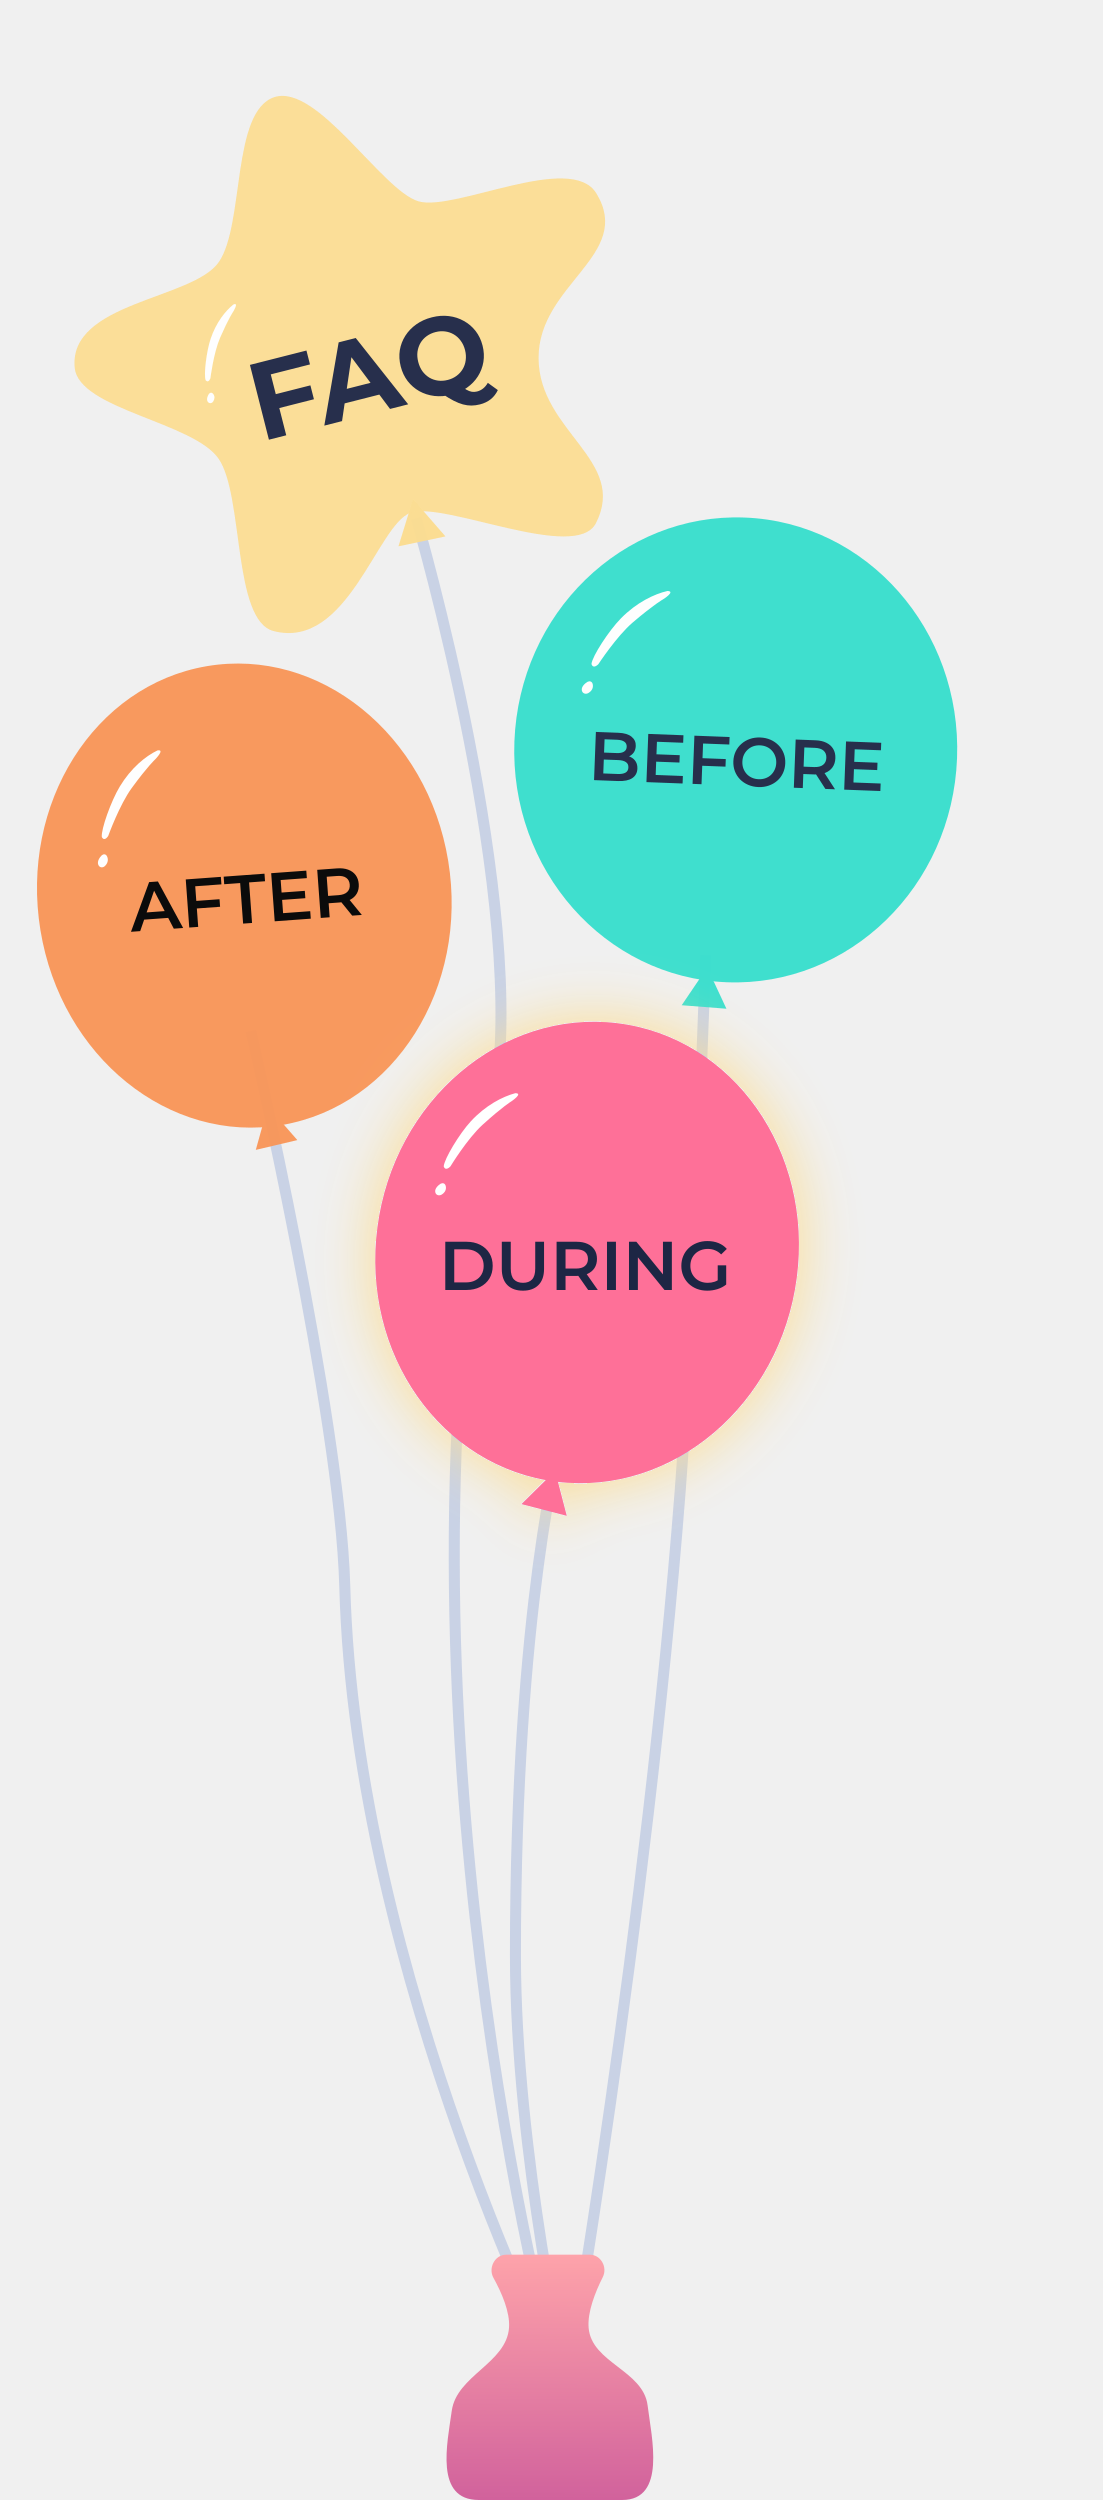
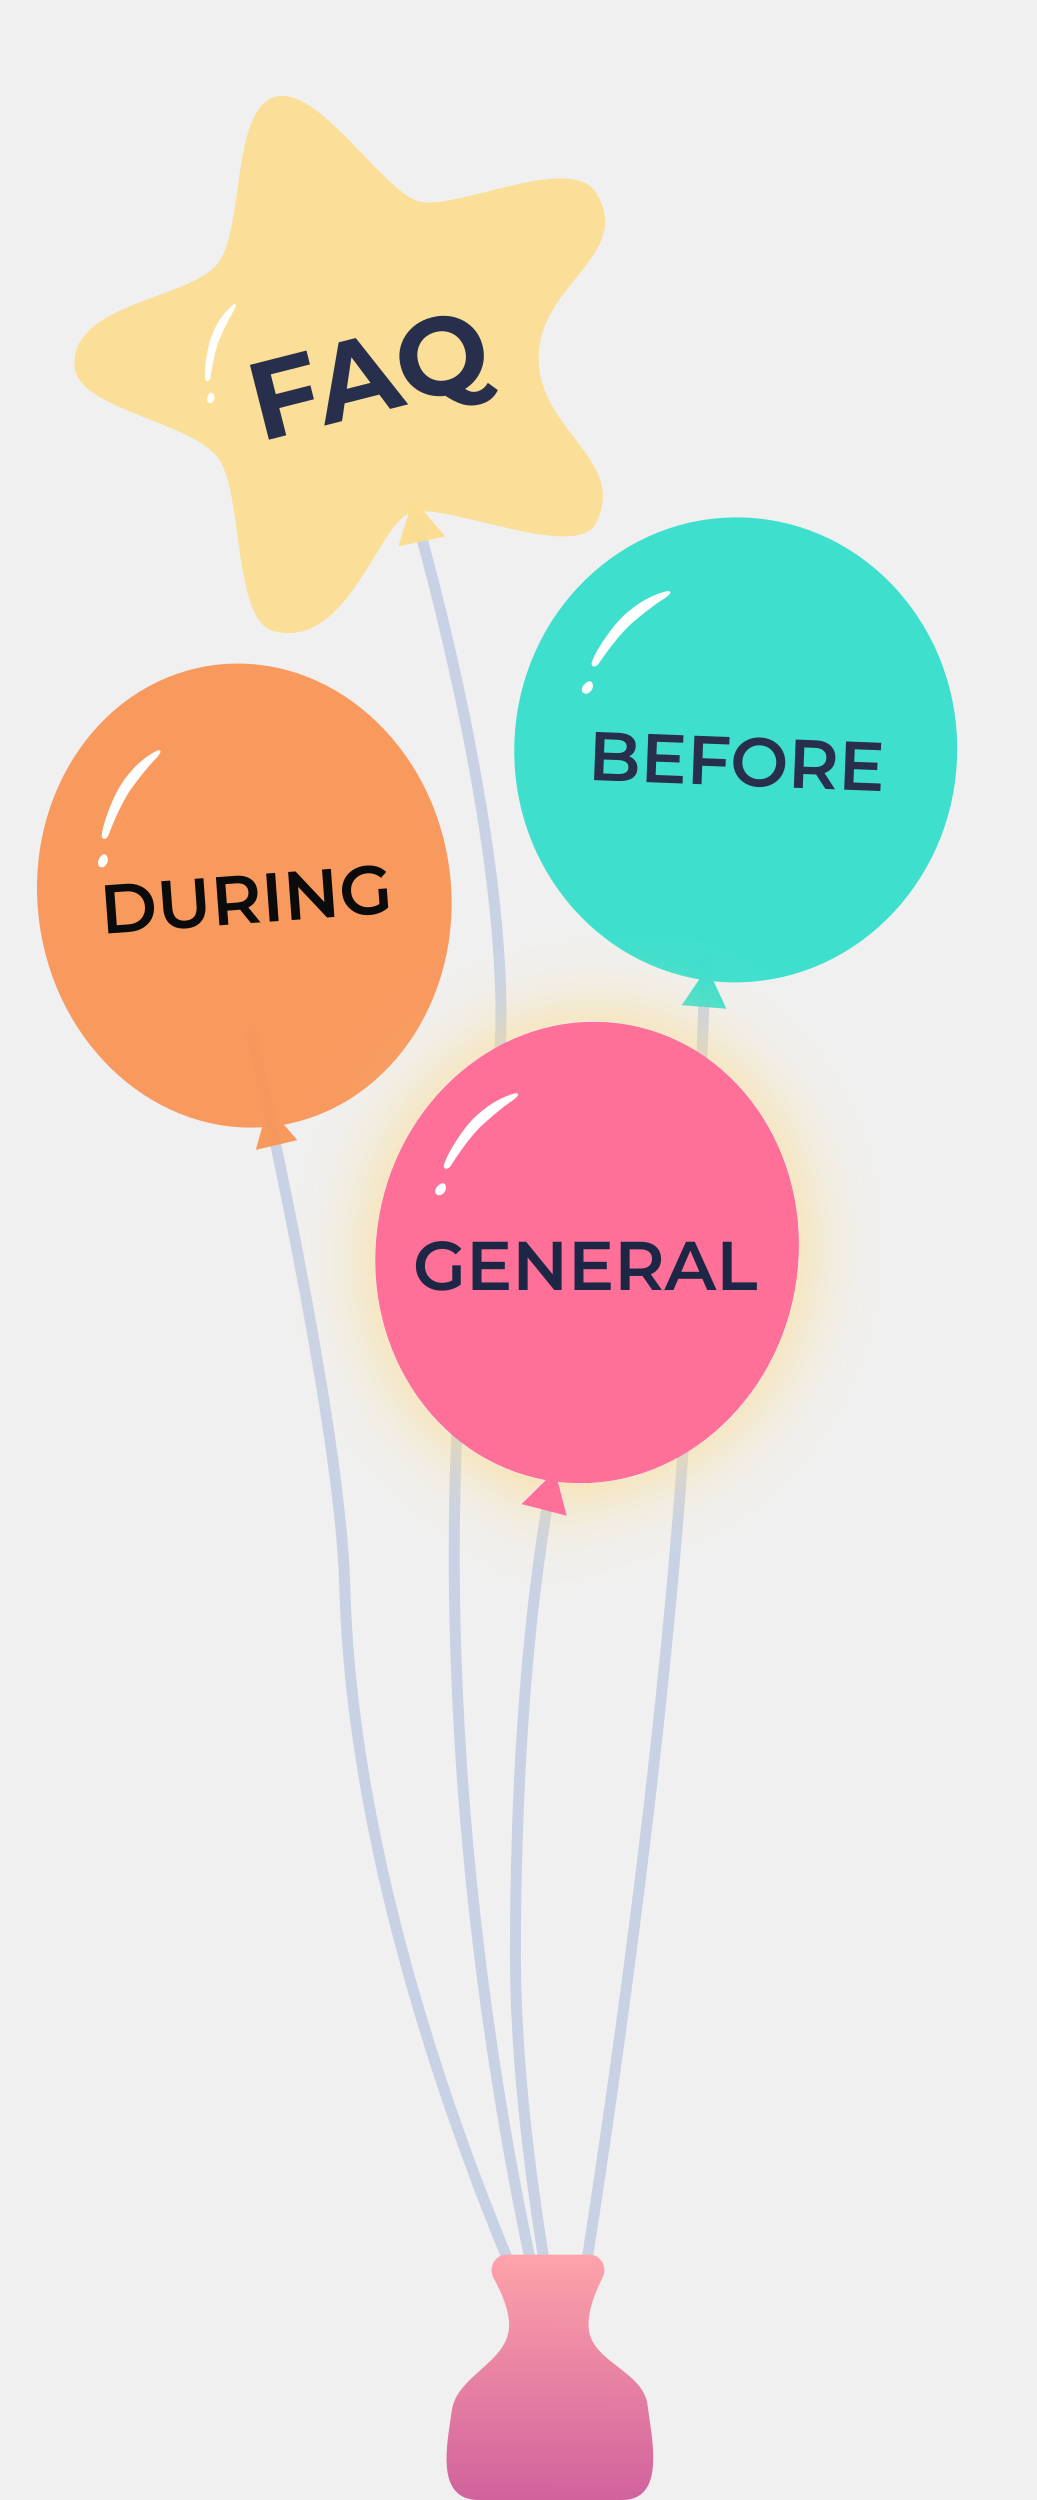
- <svg xmlns="http://www.w3.org/2000/svg" width="400" height="907" viewBox="0 0 400 907" fill="none">
+ <svg xmlns="http://www.w3.org/2000/svg" width="376" height="907" viewBox="0 0 376 907" fill="none">
  <path d="M203.5 522.002C203.5 522.002 187 583.123 187 709.223C187 781.212 206 866.002 206 866.002" stroke="#C9D2E5" stroke-width="4" />
  <path d="M91 374.003C91 374.003 123.466 514.148 125.081 575.406C128.817 717.148 205.788 867.522 205.788 867.522" stroke="#C9D2E5" stroke-width="4" />
-   <path d="M256 346.503C256 346.503 251.338 481.979 246.77 540.921C234.602 697.903 205.44 866.308 205.44 866.308" stroke="#C9D2E5" stroke-width="4" />
+   <path d="M256 346.503C256 346.503 251.339 481.979 246.77 540.921C234.602 697.903 205.44 866.308 205.44 866.308" stroke="#C9D2E5" stroke-width="4" />
  <path d="M151 188C151 188 192.529 330.145 179.081 401.065C137.081 622.558 201.081 857.08 201.081 857.08" stroke="#C9D2E5" stroke-width="4" />
  <g opacity="0.95">
    <path d="M97.186 401.408L107.884 413.629L92.8 417.177L97.186 401.408Z" fill="#F99557" />
-     <ellipse rx="75.03" ry="84.338" transform="matrix(0.985818 -0.167815 0.161617 0.986853 88.6407 324.921)" fill="#F99557" />
-     <path d="M47.519 338.058L54.098 320.031L57.29 319.798L66.444 336.676L63.053 336.923L55.147 321.684L56.443 321.589L50.86 337.814L47.519 338.058ZM50.84 333.755L51.526 331.148L60.951 330.459L62.01 332.939L50.84 333.755ZM70.942 326.872L79.644 326.236L79.844 328.979L71.142 329.614L70.942 326.872ZM71.905 336.277L68.663 336.513L67.388 319.06L80.13 318.129L80.328 320.847L70.828 321.541L71.905 336.277ZM88.201 335.086L87.127 320.375L81.342 320.798L81.142 318.055L95.953 316.973L96.153 319.716L90.368 320.139L91.443 334.849L88.201 335.086ZM101.907 323.833L110.584 323.199L110.779 325.867L102.102 326.501L101.907 323.833ZM102.703 331.295L112.552 330.575L112.75 333.293L99.66 334.249L98.385 316.796L111.126 315.865L111.325 318.583L101.825 319.277L102.703 331.295ZM116.364 333.029L115.089 315.576L122.269 315.051C123.815 314.938 125.155 315.091 126.289 315.509C127.439 315.927 128.347 316.579 129.013 317.466C129.68 318.353 130.06 319.437 130.153 320.717C130.247 321.997 130.028 323.124 129.498 324.098C128.966 325.056 128.162 325.825 127.084 326.405C126.023 326.968 124.719 327.305 123.173 327.418L117.787 327.811L119.126 326.235L119.605 332.792L116.364 333.029ZM127.783 332.195L122.907 326.184L126.373 325.931L131.274 331.94L127.783 332.195ZM119.151 326.584L117.592 325.144L122.828 324.761C124.258 324.657 125.308 324.271 125.977 323.604C126.664 322.935 126.967 322.052 126.887 320.955C126.806 319.842 126.377 319.012 125.602 318.467C124.844 317.921 123.75 317.7 122.32 317.805L117.084 318.187L118.414 316.486L119.151 326.584Z" fill="black" />
-     <path d="M47.809 285.875C43.356 291.959 39.276 303.244 39.276 303.244C39.276 303.244 37.936 305.561 36.937 303.666C36.618 300.895 40.296 290.604 43.457 285.363C47.578 278.529 52.89 274.294 57.12 272.258C60.044 271.73 56.281 275.523 56.281 275.523C56.281 275.523 53.688 277.844 47.809 285.875Z" fill="white" />
-     <path d="M38.934 310.916C39.395 312.13 38.986 313.343 38.02 314.236C37.355 314.862 36.105 314.923 35.644 313.708C35.182 312.494 36.133 311.062 36.95 310.274C37.564 309.794 38.473 309.701 38.934 310.916Z" fill="white" />
+     <ellipse cx="75.03" cy="84.338" rx="75.03" ry="84.338" transform="matrix(0.985818 -0.167815 0.161617 0.986853 1.04443 254.282)" fill="#F99557" />
+     <path d="M39.335 338.656L38.06 321.202L45.69 320.645C47.585 320.507 49.274 320.751 50.757 321.378C52.24 322.005 53.427 322.937 54.32 324.176C55.212 325.414 55.723 326.914 55.852 328.676C55.979 330.421 55.692 331.98 54.99 333.351C54.287 334.706 53.247 335.801 51.871 336.637C50.495 337.473 48.86 337.96 46.965 338.098L39.335 338.656ZM42.376 335.676L46.615 335.367C47.928 335.271 49.04 334.939 49.951 334.371C50.879 333.802 51.568 333.05 52.017 332.114C52.483 331.178 52.673 330.111 52.586 328.915C52.497 327.701 52.154 326.673 51.558 325.831C50.977 324.971 50.187 324.327 49.186 323.899C48.202 323.469 47.054 323.303 45.74 323.399L41.502 323.708L42.376 335.676ZM67.458 336.852C65.064 337.027 63.137 336.491 61.675 335.244C60.23 333.996 59.415 332.1 59.229 329.557L58.51 319.709L61.751 319.472L62.462 329.196C62.593 330.991 63.07 332.268 63.895 333.027C64.735 333.784 65.862 334.111 67.275 334.008C68.688 333.905 69.747 333.418 70.452 332.548C71.157 331.677 71.444 330.344 71.313 328.549L70.603 318.825L73.794 318.592L74.514 328.441C74.699 330.984 74.16 332.979 72.895 334.425C71.647 335.869 69.835 336.679 67.458 336.852ZM79.609 335.714L78.334 318.26L85.514 317.736C87.06 317.623 88.4 317.776 89.534 318.194C90.684 318.612 91.592 319.264 92.258 320.151C92.925 321.038 93.305 322.122 93.398 323.402C93.492 324.682 93.273 325.809 92.743 326.783C92.211 327.741 91.407 328.51 90.329 329.09C89.268 329.652 87.964 329.99 86.418 330.103L81.032 330.496L82.371 328.92L82.85 335.477L79.609 335.714ZM91.028 334.88L86.152 328.869L89.618 328.616L94.519 334.625L91.028 334.88ZM82.397 329.269L80.837 327.828L86.073 327.446C87.503 327.342 88.553 326.956 89.222 326.288C89.909 325.62 90.212 324.737 90.132 323.64C90.051 322.526 89.622 321.697 88.847 321.152C88.089 320.606 86.995 320.385 85.565 320.49L80.329 320.872L81.659 319.171L82.397 329.269ZM97.846 334.382L96.571 316.928L99.813 316.691L101.088 334.145L97.846 334.382ZM105.808 333.8L104.533 316.347L107.201 316.152L119.129 328.791L117.807 328.888L116.826 315.449L120.042 315.214L121.317 332.667L118.649 332.862L106.722 320.222L108.043 320.126L109.025 333.565L105.808 333.8ZM134.165 331.979C132.802 332.079 131.531 331.955 130.353 331.606C129.19 331.24 128.155 330.689 127.249 329.953C126.342 329.2 125.616 328.292 125.07 327.229C124.525 326.166 124.204 324.986 124.11 323.69C124.015 322.393 124.16 321.18 124.546 320.048C124.931 318.917 125.518 317.922 126.308 317.062C127.113 316.185 128.073 315.488 129.188 314.972C130.302 314.439 131.541 314.123 132.904 314.024C134.383 313.915 135.731 314.059 136.946 314.455C138.178 314.85 139.235 315.483 140.118 316.354L138.219 318.498C137.488 317.866 136.711 317.422 135.891 317.164C135.085 316.889 134.209 316.786 133.261 316.855C132.347 316.922 131.51 317.133 130.751 317.49C129.991 317.846 129.349 318.319 128.824 318.909C128.299 319.499 127.906 320.179 127.644 320.95C127.4 321.72 127.31 322.554 127.376 323.451C127.44 324.332 127.649 325.136 128.003 325.862C128.374 326.587 128.862 327.211 129.469 327.735C130.074 328.243 130.77 328.618 131.556 328.861C132.343 329.105 133.201 329.192 134.132 329.124C134.997 329.061 135.818 328.867 136.596 328.543C137.39 328.201 138.129 327.679 138.813 326.977L140.835 329.261C139.974 330.059 138.951 330.694 137.766 331.165C136.595 331.618 135.395 331.89 134.165 331.979ZM137.737 329.061L137.26 322.529L140.327 322.305L140.835 329.261L137.737 329.061Z" fill="black" />
+     <path d="M47.81 285.875C43.356 291.959 39.276 303.244 39.276 303.244C39.276 303.244 37.936 305.561 36.937 303.666C36.618 300.895 40.297 290.604 43.457 285.363C47.578 278.529 52.89 274.294 57.121 272.258C60.045 271.73 56.281 275.523 56.281 275.523C56.281 275.523 53.688 277.844 47.81 285.875Z" fill="white" />
+     <path d="M38.934 310.916C39.396 312.13 38.986 313.343 38.02 314.236C37.355 314.862 36.105 314.923 35.644 313.708C35.182 312.494 36.133 311.062 36.95 310.274C37.564 309.794 38.473 309.701 38.934 310.916Z" fill="white" />
  </g>
  <g opacity="0.95">
    <path d="M256.576 351.023L263.55 365.969L247.316 364.699L256.576 351.023Z" fill="#37DECD" />
    <ellipse cx="266.921" cy="272.064" rx="80.354" ry="84.362" transform="rotate(2.17966 266.921 272.064)" fill="#37DECD" />
-     <path d="M215.522 283.03L216.188 265.542L224.382 265.854C226.48 265.934 228.063 266.411 229.131 267.286C230.199 268.144 230.707 269.264 230.654 270.646C230.619 271.579 230.372 272.37 229.913 273.02C229.456 273.653 228.853 274.139 228.107 274.477C227.377 274.8 226.588 274.945 225.738 274.912L226.222 274.03C227.205 274.068 228.081 274.284 228.849 274.681C229.619 275.06 230.215 275.6 230.639 276.3C231.079 277 231.28 277.859 231.242 278.875C231.185 280.373 230.566 281.517 229.385 282.306C228.204 283.095 226.481 283.447 224.216 283.361L215.522 283.03ZM218.867 280.605L224.113 280.805C225.329 280.851 226.269 280.687 226.934 280.312C227.599 279.937 227.948 279.308 227.981 278.425C228.014 277.559 227.714 276.914 227.079 276.49C226.446 276.048 225.521 275.805 224.305 275.758L218.809 275.549L218.905 273.026L223.752 273.211C224.884 273.254 225.758 273.087 226.373 272.71C227.004 272.334 227.335 271.746 227.365 270.946C227.396 270.13 227.111 269.511 226.51 269.088C225.926 268.665 225.068 268.432 223.935 268.389L219.338 268.214L218.867 280.605ZM237.914 273.65L246.607 273.98L246.506 276.653L237.812 276.323L237.914 273.65ZM237.878 281.154L247.746 281.529L247.643 284.252L234.527 283.753L235.193 266.266L247.958 266.752L247.855 269.475L238.337 269.112L237.878 281.154ZM254.595 275.06L263.314 275.392L263.209 278.14L254.491 277.808L254.595 275.06ZM254.511 284.514L251.263 284.39L251.929 266.903L264.694 267.389L264.591 270.112L255.073 269.749L254.511 284.514ZM275.159 285.55C273.793 285.498 272.544 285.225 271.412 284.732C270.28 284.238 269.305 283.576 268.486 282.744C267.667 281.895 267.046 280.921 266.62 279.821C266.196 278.704 266.008 277.496 266.058 276.197C266.107 274.898 266.386 273.716 266.893 272.651C267.402 271.57 268.096 270.645 268.975 269.878C269.856 269.094 270.879 268.5 272.045 268.094C273.212 267.688 274.469 267.51 275.818 267.562C277.184 267.614 278.425 267.886 279.54 268.379C280.672 268.872 281.647 269.543 282.466 270.392C283.285 271.223 283.906 272.198 284.331 273.315C284.756 274.415 284.944 275.615 284.894 276.914C284.845 278.213 284.566 279.403 284.058 280.484C283.55 281.566 282.856 282.49 281.976 283.257C281.096 284.024 280.073 284.611 278.907 285.017C277.757 285.423 276.508 285.601 275.159 285.55ZM275.242 282.701C276.125 282.734 276.947 282.616 277.708 282.344C278.468 282.073 279.134 281.673 279.705 281.144C280.276 280.599 280.725 279.966 281.053 279.244C281.398 278.507 281.587 277.688 281.622 276.789C281.656 275.89 281.529 275.068 281.24 274.323C280.969 273.562 280.569 272.896 280.04 272.326C279.512 271.739 278.879 271.281 278.141 270.953C277.403 270.624 276.593 270.443 275.71 270.41C274.827 270.376 274.006 270.495 273.245 270.766C272.5 271.038 271.834 271.446 271.247 271.991C270.676 272.52 270.218 273.153 269.873 273.89C269.546 274.612 269.365 275.422 269.331 276.321C269.297 277.204 269.416 278.026 269.687 278.787C269.975 279.548 270.383 280.223 270.911 280.81C271.44 281.38 272.073 281.83 272.811 282.158C273.549 282.486 274.359 282.667 275.242 282.701ZM288.004 285.788L288.669 268.301L295.864 268.575C297.413 268.634 298.728 268.934 299.808 269.476C300.905 270.018 301.735 270.766 302.299 271.722C302.863 272.677 303.121 273.796 303.072 275.079C303.023 276.361 302.681 277.457 302.046 278.367C301.412 279.26 300.527 279.935 299.392 280.393C298.275 280.834 296.942 281.025 295.393 280.966L289.997 280.761L291.502 279.342L291.252 285.912L288.004 285.788ZM299.446 286.224L295.265 279.71L298.738 279.842L302.943 286.357L299.446 286.224ZM291.488 279.691L290.098 278.087L295.345 278.287C296.777 278.342 297.863 278.074 298.602 277.485C299.359 276.897 299.758 276.053 299.799 274.954C299.842 273.838 299.508 272.967 298.798 272.339C298.105 271.712 297.042 271.372 295.61 271.317L290.364 271.118L291.873 269.574L291.488 279.691ZM309.664 276.38L318.357 276.711L318.255 279.384L309.562 279.053L309.664 276.38ZM309.628 283.884L319.496 284.26L319.392 286.983L306.277 286.484L306.942 268.997L319.708 269.482L319.604 272.205L310.086 271.843L309.628 283.884Z" fill="#1D2644" />
+     <path d="M215.522 283.03L216.188 265.542L224.382 265.854C226.48 265.934 228.063 266.411 229.131 267.286C230.199 268.144 230.707 269.264 230.654 270.646C230.619 271.579 230.372 272.37 229.913 273.02C229.455 273.653 228.853 274.139 228.106 274.477C227.377 274.8 226.588 274.945 225.738 274.912L226.222 274.03C227.205 274.068 228.08 274.284 228.849 274.681C229.619 275.06 230.215 275.6 230.639 276.3C231.079 277 231.28 277.859 231.241 278.875C231.184 280.373 230.565 281.517 229.385 282.306C228.204 283.095 226.481 283.447 224.216 283.361L215.522 283.03ZM218.867 280.605L224.113 280.805C225.329 280.851 226.269 280.687 226.934 280.312C227.598 279.937 227.948 279.308 227.981 278.425C228.014 277.559 227.714 276.914 227.079 276.49C226.446 276.048 225.521 275.805 224.305 275.758L218.809 275.549L218.905 273.026L223.751 273.211C224.884 273.254 225.758 273.087 226.372 272.71C227.004 272.334 227.335 271.746 227.365 270.946C227.396 270.13 227.111 269.511 226.51 269.088C225.926 268.665 225.068 268.432 223.935 268.389L219.338 268.214L218.867 280.605ZM237.914 273.65L246.607 273.98L246.506 276.653L237.812 276.323L237.914 273.65ZM237.878 281.154L247.746 281.529L247.642 284.252L234.527 283.753L235.192 266.266L247.958 266.752L247.855 269.475L238.336 269.112L237.878 281.154ZM254.595 275.06L263.314 275.392L263.209 278.14L254.49 277.808L254.595 275.06ZM254.51 284.514L251.263 284.39L251.928 266.903L264.694 267.389L264.59 270.112L255.072 269.749L254.51 284.514ZM275.159 285.55C273.793 285.498 272.544 285.225 271.412 284.732C270.28 284.238 269.304 283.576 268.486 282.744C267.667 281.895 267.045 280.921 266.62 279.821C266.196 278.704 266.008 277.496 266.058 276.197C266.107 274.898 266.386 273.716 266.893 272.651C267.401 271.57 268.095 270.645 268.975 269.878C269.856 269.094 270.879 268.5 272.045 268.094C273.212 267.688 274.469 267.51 275.818 267.562C277.184 267.614 278.424 267.886 279.54 268.379C280.672 268.872 281.647 269.543 282.465 270.392C283.284 271.223 283.906 272.198 284.331 273.315C284.756 274.415 284.944 275.615 284.894 276.914C284.845 278.213 284.566 279.403 284.058 280.484C283.55 281.566 282.856 282.49 281.976 283.257C281.096 284.024 280.073 284.611 278.907 285.017C277.757 285.423 276.508 285.601 275.159 285.55ZM275.242 282.701C276.125 282.734 276.947 282.616 277.707 282.344C278.468 282.073 279.134 281.673 279.704 281.144C280.276 280.599 280.725 279.966 281.053 279.244C281.398 278.507 281.587 277.688 281.622 276.789C281.656 275.89 281.529 275.068 281.24 274.323C280.969 273.562 280.569 272.896 280.04 272.326C279.512 271.739 278.879 271.281 278.141 270.953C277.403 270.624 276.593 270.443 275.71 270.41C274.827 270.376 274.005 270.495 273.245 270.766C272.5 271.038 271.834 271.446 271.246 271.991C270.676 272.52 270.218 273.153 269.873 273.89C269.546 274.612 269.365 275.422 269.33 276.321C269.297 277.204 269.416 278.026 269.687 278.787C269.975 279.548 270.383 280.223 270.911 280.81C271.44 281.38 272.073 281.83 272.811 282.158C273.549 282.486 274.359 282.667 275.242 282.701ZM288.004 285.788L288.669 268.301L295.864 268.575C297.413 268.634 298.728 268.934 299.808 269.476C300.905 270.018 301.735 270.766 302.299 271.722C302.863 272.677 303.121 273.796 303.072 275.079C303.023 276.361 302.681 277.457 302.046 278.367C301.412 279.26 300.527 279.935 299.392 280.393C298.275 280.834 296.941 281.025 295.393 280.966L289.996 280.761L291.501 279.342L291.251 285.912L288.004 285.788ZM299.445 286.224L295.265 279.71L298.738 279.842L302.943 286.357L299.445 286.224ZM291.488 279.691L290.098 278.087L295.344 278.287C296.777 278.342 297.863 278.074 298.602 277.485C299.358 276.897 299.758 276.053 299.799 274.954C299.842 273.838 299.508 272.967 298.798 272.339C298.105 271.712 297.042 271.372 295.61 271.317L290.363 271.118L291.873 269.574L291.488 279.691ZM309.663 276.38L318.357 276.711L318.255 279.384L309.562 279.053L309.663 276.38ZM309.628 283.884L319.496 284.26L319.392 286.983L306.277 286.484L306.942 268.997L319.708 269.482L319.604 272.205L310.086 271.843L309.628 283.884Z" fill="#1D2644" />
    <path d="M229.626 225.771C223.726 230.787 217.085 240.968 217.085 240.968C217.085 240.968 215.205 242.953 214.587 240.89C214.858 238.114 220.871 228.821 225.257 224.358C230.976 218.539 237.36 215.511 242.154 214.406C245.277 214.502 240.583 217.423 240.583 217.423C240.583 217.423 237.413 219.149 229.626 225.771Z" fill="white" />
-     <path d="M215.074 248.398C215.286 249.682 214.602 250.783 213.414 251.454C212.595 251.926 211.295 251.724 211.083 250.44C210.871 249.156 212.159 247.955 213.171 247.355C213.906 247.015 214.862 247.114 215.074 248.398Z" fill="white" />
+     <path d="M215.074 248.398C215.286 249.682 214.602 250.783 213.415 251.454C212.595 251.926 211.295 251.724 211.083 250.44C210.872 249.156 212.159 247.955 213.171 247.355C213.906 247.015 214.862 247.114 215.074 248.398Z" fill="white" />
  </g>
  <g opacity="0.95">
    <path d="M149.849 181.078L161.612 194.611L144.554 198.21L149.849 181.078Z" fill="#FCDC8F" />
-     <path opacity="0.95" d="M99.475 35.259C115.054 30.048 138.731 69.346 151.896 73.059C165.061 76.772 207.112 55.06 216.341 70.122C230.088 92.56 195.181 103.079 195.396 130.059C195.608 156.596 227.869 167.016 216.193 189.826C208.907 204.06 160.944 181.674 148.896 186.055C136.848 190.436 126.055 235.965 99.236 228.944C84.396 225.059 88.452 180.023 79.396 166.559C70.34 153.095 28.556 148.559 27.101 133.416C24.807 109.559 70.04 108.678 79.396 95.059C88.752 81.44 83.896 40.469 99.475 35.259Z" fill="#FCDC8F" />
+     <path opacity="0.95" d="M99.475 35.259C115.054 30.048 138.731 69.346 151.896 73.059C165.061 76.772 207.112 55.06 216.34 70.122C230.088 92.56 195.181 103.079 195.396 130.059C195.608 156.596 227.869 167.016 216.193 189.826C208.906 204.06 160.944 181.674 148.896 186.055C136.848 190.436 126.055 235.965 99.236 228.944C84.396 225.059 88.452 180.023 79.396 166.559C70.34 153.095 28.556 148.559 27.1 133.416C24.807 109.559 70.04 108.678 79.396 95.059C88.752 81.44 83.896 40.469 99.475 35.259Z" fill="#FCDC8F" />
    <path d="M99.588 143.117L112.614 139.809L113.894 144.849L100.868 148.157L99.588 143.117ZM103.844 157.925L97.564 159.52L90.671 132.382L111.18 127.173L112.46 132.213L98.232 135.827L103.844 157.925ZM117.66 154.416L122.863 124.206L129.066 122.63L148.093 146.687L141.503 148.361L125.492 126.922L127.974 126.292L124.095 152.782L117.66 154.416ZM122.231 147.065L122.686 141.873L136.643 138.328L139.56 142.663L122.231 147.065ZM163.791 143.195C161.672 143.733 159.606 143.886 157.594 143.655C155.607 143.416 153.781 142.835 152.116 141.909C150.476 140.978 149.064 139.754 147.882 138.239C146.725 136.717 145.89 134.948 145.378 132.932C144.866 130.916 144.755 128.963 145.046 127.073C145.362 125.177 146.031 123.425 147.054 121.817C148.076 120.209 149.403 118.827 151.035 117.67C152.667 116.512 154.543 115.664 156.662 115.126C158.807 114.581 160.86 114.431 162.821 114.676C164.807 114.914 166.621 115.499 168.26 116.431C169.919 117.33 171.34 118.538 172.523 120.053C173.706 121.569 174.557 123.347 175.075 125.389C175.587 127.405 175.688 129.374 175.379 131.296C175.062 133.192 174.393 134.944 173.371 136.552C172.368 138.128 171.05 139.494 169.418 140.651C167.812 141.802 165.936 142.65 163.791 143.195ZM174.137 146.717C173.077 146.986 172.039 147.125 171.024 147.136C170.034 147.139 169.009 147.001 167.947 146.72C166.911 146.433 165.778 145.978 164.546 145.355C163.341 144.726 161.993 143.913 160.501 142.916L166.669 139.575C167.609 140.354 168.449 140.953 169.188 141.37C169.927 141.788 170.597 142.044 171.199 142.139C171.827 142.227 172.451 142.192 173.071 142.035C174.725 141.615 176.028 140.568 176.979 138.896L180.617 141.521C179.347 144.21 177.186 145.942 174.137 146.717ZM162.432 137.845C163.647 137.536 164.706 137.047 165.609 136.378C166.538 135.701 167.291 134.877 167.87 133.905C168.448 132.933 168.81 131.864 168.954 130.699C169.118 129.502 169.039 128.27 168.717 127.004C168.389 125.712 167.871 124.592 167.162 123.643C166.479 122.689 165.652 121.922 164.68 121.344C163.707 120.765 162.652 120.401 161.513 120.25C160.4 120.092 159.236 120.168 158.021 120.476C156.806 120.785 155.734 121.277 154.806 121.953C153.877 122.629 153.123 123.453 152.545 124.426C151.992 125.392 151.631 126.46 151.461 127.631C151.316 128.796 151.408 130.025 151.736 131.317C152.058 132.583 152.563 133.707 153.253 134.687C153.961 135.635 154.789 136.402 155.735 136.987C156.707 137.565 157.763 137.93 158.902 138.081C160.041 138.232 161.218 138.153 162.432 137.845Z" fill="#1D2644" />
    <path d="M79.87 122.499C77.502 127.923 76.34 137.191 76.34 137.191C76.34 137.191 75.714 139.189 74.607 137.953C73.871 135.928 74.898 127.485 76.415 122.94C78.394 117.015 81.753 112.819 84.663 110.483C86.83 109.531 84.591 113.1 84.591 113.1C84.591 113.1 82.996 115.339 79.87 122.499Z" fill="white" />
    <path d="M77.431 143.03C78.002 143.856 77.899 144.847 77.31 145.702C76.907 146.299 75.951 146.582 75.38 145.756C74.809 144.93 75.291 143.672 75.784 142.923C76.173 142.446 76.86 142.203 77.431 143.03Z" fill="white" />
  </g>
-   <g filter="url(#filter0_d_0_1)">
+   <g filter="url(#filter0_d_1072_230)">
    <path d="M201.392 533.628L205.622 549.944L189.183 545.687L201.392 533.628Z" fill="#FE7098" />
-     <ellipse rx="76.618" ry="83.903" transform="matrix(0.992747 0.120221 -0.130361 0.991467 213 454.401)" fill="#FE7098" />
-     <path d="M175.117 408.034C169.538 413.09 163.427 423.154 163.427 423.154C163.427 423.154 161.664 425.139 160.982 423.171C161.144 420.484 166.675 411.298 170.796 406.832C176.168 401.009 182.295 397.853 186.939 396.611C189.994 396.59 185.516 399.579 185.516 399.579C185.516 399.579 182.482 401.361 175.117 408.034Z" fill="white" />
-     <path d="M161.738 430.396C161.993 431.627 161.365 432.714 160.23 433.404C159.446 433.891 158.168 433.743 157.914 432.512C157.659 431.281 158.873 430.075 159.839 429.46C160.545 429.104 161.483 429.165 161.738 430.396Z" fill="white" />
-     <path d="M161.55 468.007V450.507H169.2C171.1 450.507 172.766 450.874 174.2 451.607C175.633 452.34 176.75 453.357 177.55 454.657C178.35 455.957 178.75 457.49 178.75 459.257C178.75 461.007 178.35 462.54 177.55 463.857C176.75 465.157 175.633 466.174 174.2 466.907C172.766 467.64 171.1 468.007 169.2 468.007H161.55ZM164.8 465.257H169.05C170.366 465.257 171.5 465.007 172.45 464.507C173.416 464.007 174.158 463.307 174.675 462.407C175.208 461.507 175.475 460.457 175.475 459.257C175.475 458.04 175.208 456.99 174.675 456.107C174.158 455.207 173.416 454.507 172.45 454.007C171.5 453.507 170.366 453.257 169.05 453.257H164.8V465.257ZM189.729 468.257C187.329 468.257 185.446 467.582 184.079 466.232C182.729 464.882 182.054 462.932 182.054 460.382V450.507H185.304V460.257C185.304 462.057 185.687 463.365 186.454 464.182C187.237 464.999 188.337 465.407 189.754 465.407C191.171 465.407 192.262 464.999 193.029 464.182C193.796 463.365 194.179 462.057 194.179 460.257V450.507H197.379V460.382C197.379 462.932 196.696 464.882 195.329 466.232C193.979 467.582 192.112 468.257 189.729 468.257ZM201.931 468.007V450.507H209.131C210.681 450.507 212.006 450.757 213.106 451.257C214.222 451.757 215.081 452.474 215.681 453.407C216.281 454.34 216.581 455.449 216.581 456.732C216.581 458.015 216.281 459.124 215.681 460.057C215.081 460.974 214.222 461.682 213.106 462.182C212.006 462.665 210.681 462.907 209.131 462.907H203.731L205.181 461.432V468.007H201.931ZM213.381 468.007L208.956 461.657H212.431L216.881 468.007H213.381ZM205.181 461.782L203.731 460.232H208.981C210.414 460.232 211.489 459.924 212.206 459.307C212.939 458.69 213.306 457.832 213.306 456.732C213.306 455.615 212.939 454.757 212.206 454.157C211.489 453.557 210.414 453.257 208.981 453.257H203.731L205.181 451.657V461.782ZM220.217 468.007V450.507H223.467V468.007H220.217ZM228.2 468.007V450.507H230.875L241.85 463.982H240.525V450.507H243.75V468.007H241.075L230.1 454.532H231.425V468.007H228.2ZM256.614 468.257C255.248 468.257 253.989 468.04 252.839 467.607C251.706 467.157 250.714 466.532 249.864 465.732C249.014 464.915 248.356 463.957 247.889 462.857C247.423 461.757 247.189 460.557 247.189 459.257C247.189 457.957 247.423 456.757 247.889 455.657C248.356 454.557 249.014 453.607 249.864 452.807C250.731 451.99 251.739 451.365 252.889 450.932C254.039 450.482 255.298 450.257 256.664 450.257C258.148 450.257 259.481 450.499 260.664 450.982C261.864 451.465 262.873 452.174 263.689 453.107L261.639 455.107C260.956 454.424 260.214 453.924 259.414 453.607C258.631 453.274 257.764 453.107 256.814 453.107C255.898 453.107 255.048 453.257 254.264 453.557C253.481 453.857 252.806 454.282 252.239 454.832C251.673 455.382 251.231 456.032 250.914 456.782C250.614 457.532 250.464 458.357 250.464 459.257C250.464 460.14 250.614 460.957 250.914 461.707C251.231 462.457 251.673 463.115 252.239 463.682C252.806 464.232 253.473 464.657 254.239 464.957C255.006 465.257 255.856 465.407 256.789 465.407C257.656 465.407 258.489 465.274 259.289 465.007C260.106 464.724 260.881 464.257 261.614 463.607L263.464 466.032C262.548 466.765 261.481 467.324 260.264 467.707C259.064 468.074 257.848 468.257 256.614 468.257ZM260.389 465.607V459.057H263.464V466.032L260.389 465.607Z" fill="#1D2644" />
+     <ellipse cx="76.618" cy="83.903" rx="76.618" ry="83.903" transform="matrix(0.992747 0.120221 -0.130361 0.991467 147.875 362.003)" fill="#FE7098" />
+     <path d="M175.117 408.034C169.538 413.09 163.427 423.154 163.427 423.154C163.427 423.154 161.663 425.139 160.982 423.171C161.144 420.484 166.674 411.298 170.795 406.832C176.168 401.009 182.294 397.853 186.938 396.611C189.994 396.59 185.515 399.579 185.515 399.579C185.515 399.579 182.481 401.361 175.117 408.034Z" fill="white" />
+     <path d="M161.737 430.396C161.992 431.627 161.365 432.714 160.229 433.404C159.446 433.891 158.168 433.743 157.913 432.512C157.658 431.281 158.872 430.075 159.839 429.46C160.545 429.104 161.483 429.165 161.737 430.396Z" fill="white" />
+     <path d="M160.313 468.257C158.947 468.257 157.688 468.04 156.538 467.607C155.405 467.157 154.413 466.532 153.563 465.732C152.713 464.915 152.055 463.957 151.588 462.857C151.122 461.757 150.888 460.557 150.888 459.257C150.888 457.957 151.122 456.757 151.588 455.657C152.055 454.557 152.713 453.607 153.563 452.807C154.43 451.99 155.438 451.365 156.588 450.932C157.738 450.482 158.997 450.257 160.363 450.257C161.847 450.257 163.18 450.499 164.363 450.982C165.563 451.465 166.572 452.174 167.388 453.107L165.338 455.107C164.655 454.424 163.913 453.924 163.113 453.607C162.33 453.274 161.463 453.107 160.513 453.107C159.597 453.107 158.747 453.257 157.963 453.557C157.18 453.857 156.505 454.282 155.938 454.832C155.372 455.382 154.93 456.032 154.613 456.782C154.313 457.532 154.163 458.357 154.163 459.257C154.163 460.14 154.313 460.957 154.613 461.707C154.93 462.457 155.372 463.115 155.938 463.682C156.505 464.232 157.172 464.657 157.938 464.957C158.705 465.257 159.555 465.407 160.488 465.407C161.355 465.407 162.188 465.274 162.988 465.007C163.805 464.724 164.58 464.257 165.313 463.607L167.163 466.032C166.247 466.765 165.18 467.324 163.963 467.707C162.763 468.074 161.547 468.257 160.313 468.257ZM164.088 465.607V459.057H167.163V466.032L164.088 465.607ZM174.45 457.782H183.15V460.457H174.45V457.782ZM174.7 465.282H184.575V468.007H171.45V450.507H184.225V453.232H174.7V465.282ZM188.198 468.007V450.507H190.873L201.848 463.982H200.523V450.507H203.748V468.007H201.073L190.098 454.532H191.423V468.007H188.198ZM211.437 457.782H220.137V460.457H211.437V457.782ZM211.687 465.282H221.562V468.007H208.437V450.507H221.212V453.232H211.687V465.282ZM225.185 468.007V450.507H232.385C233.935 450.507 235.26 450.757 236.36 451.257C237.477 451.757 238.335 452.474 238.935 453.407C239.535 454.34 239.835 455.449 239.835 456.732C239.835 458.015 239.535 459.124 238.935 460.057C238.335 460.974 237.477 461.682 236.36 462.182C235.26 462.665 233.935 462.907 232.385 462.907H226.985L228.435 461.432V468.007H225.185ZM236.635 468.007L232.21 461.657H235.685L240.135 468.007H236.635ZM228.435 461.782L226.985 460.232H232.235C233.668 460.232 234.743 459.924 235.46 459.307C236.193 458.69 236.56 457.832 236.56 456.732C236.56 455.615 236.193 454.757 235.46 454.157C234.743 453.557 233.668 453.257 232.235 453.257H226.985L228.435 451.657V461.782ZM240.996 468.007L248.871 450.507H252.071L259.971 468.007H256.571L249.796 452.232H251.096L244.346 468.007H240.996ZM244.621 463.957L245.496 461.407H254.946L255.821 463.957H244.621ZM262.197 468.007V450.507H265.447V465.257H274.597V468.007H262.197Z" fill="#1D2644" />
  </g>
-   <path d="M213.979 818H183.649C179.54 818 177.032 822.798 179.02 826.394C182.01 831.8 185.074 838.843 184.678 844.474C183.771 857.368 165.65 861.819 163.892 874.677C162.289 886.398 157.572 907 173.708 907H225.694C241.83 907 236.4 884.416 234.951 872.687C233.376 859.935 214.557 857.249 213.547 844.474C213.097 838.782 215.95 831.585 218.694 826.132C220.493 822.557 217.98 818 213.979 818Z" fill="url(#paint0_linear_0_1)" />
+   <path d="M213.979 818H183.649C179.54 818 177.032 822.798 179.02 826.394C182.01 831.8 185.074 838.843 184.678 844.474C183.771 857.368 165.65 861.819 163.892 874.677C162.289 886.398 157.572 907 173.708 907H225.694C241.83 907 236.4 884.416 234.951 872.687C233.376 859.935 214.557 857.249 213.547 844.474C213.097 838.782 215.95 831.585 218.694 826.132C220.493 822.557 217.98 818 213.979 818Z" fill="url(#paint0_linear_1072_230)" />
  <defs>
-     <filter id="filter0_d_0_1" x="106.146" y="340.698" width="213.709" height="239.246" filterUnits="userSpaceOnUse" color-interpolation-filters="sRGB">
+     <filter id="filter0_d_1072_230" x="106.146" y="340.698" width="213.709" height="239.246" filterUnits="userSpaceOnUse" color-interpolation-filters="sRGB">
      <feFlood flood-opacity="0" result="BackgroundImageFix" />
      <feColorMatrix in="SourceAlpha" type="matrix" values="0 0 0 0 0 0 0 0 0 0 0 0 0 0 0 0 0 0 127 0" result="hardAlpha" />
      <feOffset />
-       <feGaussianBlur stdDeviation="11" />
+       <feGaussianBlur stdDeviation="15" />
      <feComposite in2="hardAlpha" operator="out" />
      <feColorMatrix type="matrix" values="0 0 0 0 0.988 0 0 0 0 0.863 0 0 0 0 0.561 0 0 0 1 0" />
-       <feBlend mode="normal" in2="BackgroundImageFix" result="effect1_dropShadow_0_1" />
-       <feBlend mode="normal" in="SourceGraphic" in2="effect1_dropShadow_0_1" result="shape" />
+       <feBlend mode="normal" in2="BackgroundImageFix" result="effect1_dropShadow_1072_230" />
+       <feBlend mode="normal" in="SourceGraphic" in2="effect1_dropShadow_1072_230" result="shape" />
    </filter>
-     <linearGradient id="paint0_linear_0_1" x1="199.5" y1="818" x2="199" y2="958.5" gradientUnits="userSpaceOnUse">
+     <linearGradient id="paint0_linear_1072_230" x1="199.5" y1="818" x2="199" y2="958.5" gradientUnits="userSpaceOnUse">
      <stop stop-color="#FEA3AA" />
      <stop offset="1" stop-color="#B73C94" />
    </linearGradient>
  </defs>
</svg>
